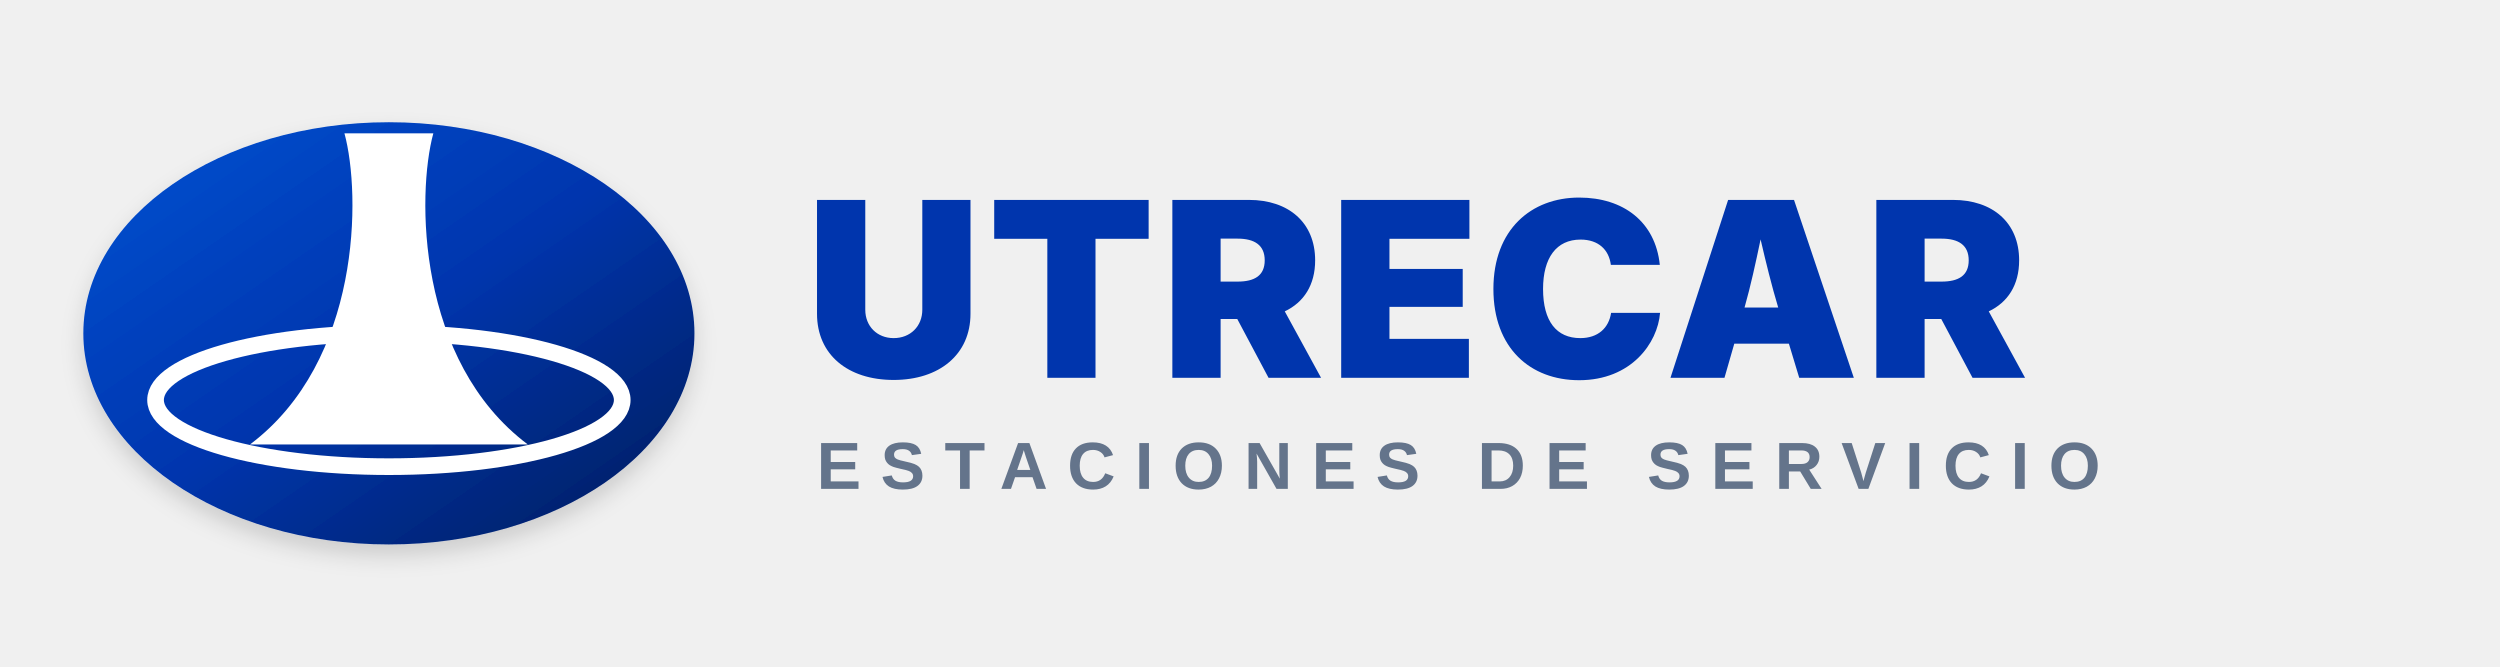
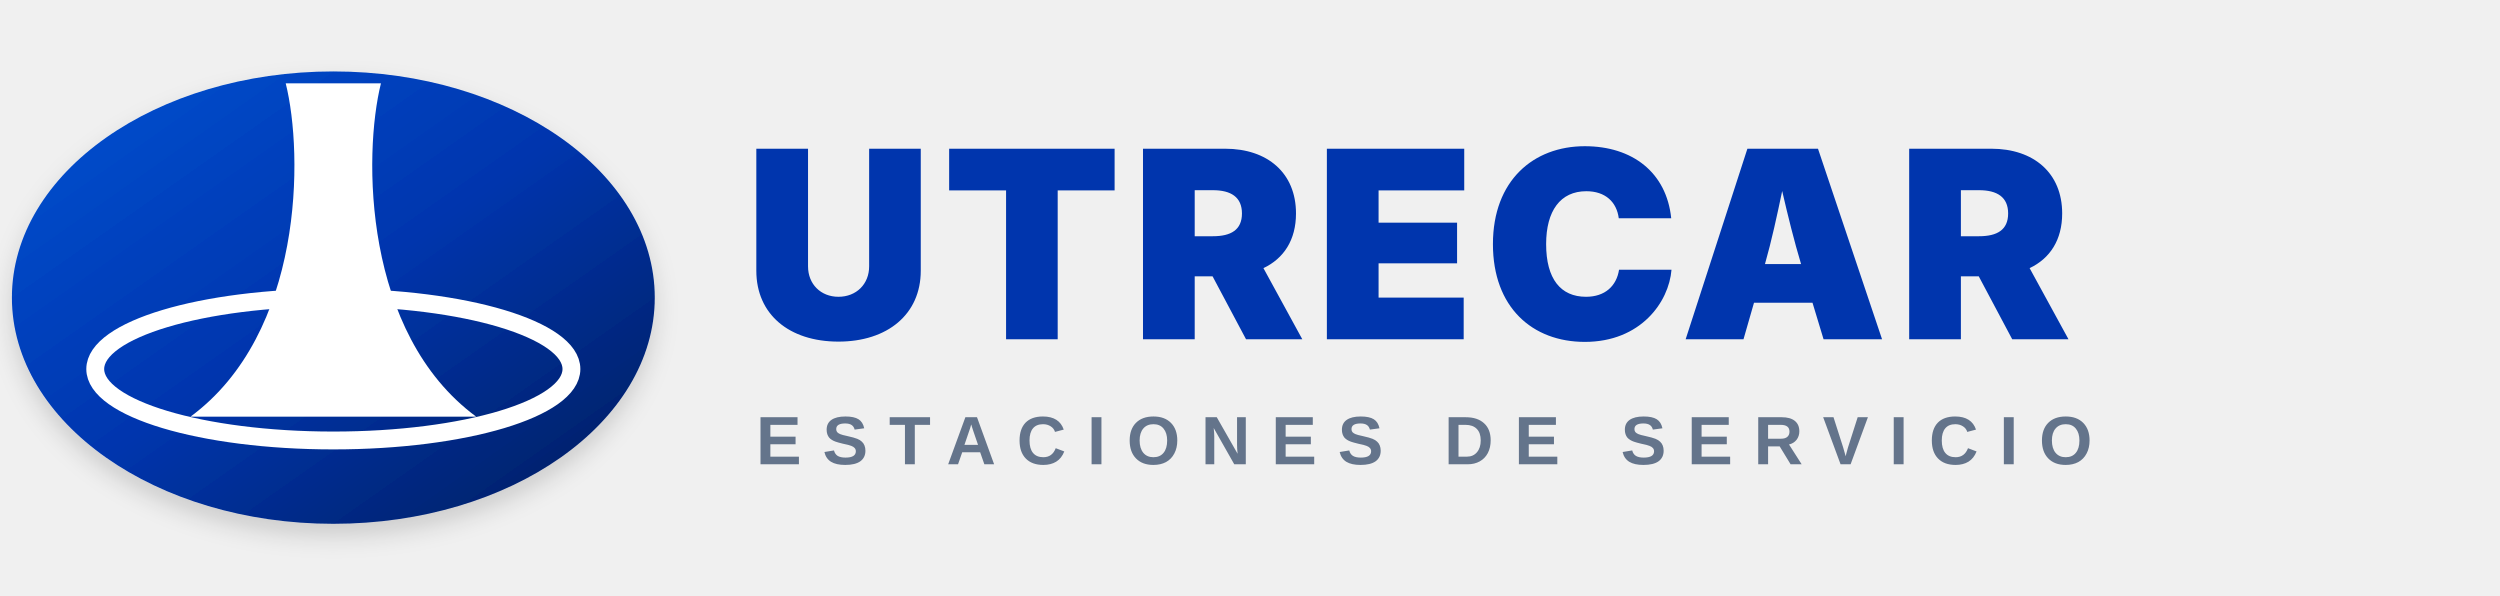
- <svg xmlns="http://www.w3.org/2000/svg" viewBox="0 0 450 120" width="100%" height="100%">
+ <svg xmlns="http://www.w3.org/2000/svg" viewBox="0 8 420 100" width="100%" height="100%">
  <defs>
    <linearGradient id="utrecarBlue" x1="0%" y1="0%" x2="100%" y2="100%">
      <stop offset="0%" stop-color="#0052d4" />
      <stop offset="50%" stop-color="#0035ad" />
      <stop offset="100%" stop-color="#001c58" />
    </linearGradient>
    <filter id="logoShadow" x="-10%" y="-10%" width="120%" height="120%">
      <feDropShadow dx="0" dy="2" stdDeviation="2" flood-color="#000" flood-opacity="0.15" />
    </filter>
  </defs>
-   <g transform="translate(10, 10)">
-     <ellipse cx="60" cy="50" rx="55" ry="38" fill="url(#utrecarBlue)" filter="url(#logoShadow)" />
-     <path d="M 52,14 C 55,25 55,55 35,70 L 85,70 C 65,55 65,25 68,14 Z" fill="#ffffff" />
-     <ellipse cx="60" cy="62" rx="42" ry="12" fill="none" stroke="#ffffff" stroke-width="3" />
+   <g transform="translate(0, 10)">
+     <ellipse cx="56" cy="48" rx="54" ry="38" fill="url(#utrecarBlue)" filter="url(#logoShadow)" />
+     <path d="M 48,12 C 51,24 51,54 32,68 L 80,68 C 61,54 61,24 64,12 Z" fill="#ffffff" />
+     <ellipse cx="56" cy="60" rx="40" ry="12" fill="none" stroke="#ffffff" stroke-width="3" />
  </g>
-   <text x="145" y="68" font-family="-apple-system, BlinkMacSystemFont, 'Segoe UI', Arial Black, sans-serif" font-size="44" font-weight="900" fill="#0035ad" letter-spacing="1">UTRECAR</text>
-   <text x="147" y="88" font-family="-apple-system, BlinkMacSystemFont, 'Segoe UI', Arial, sans-serif" font-size="12" font-weight="800" fill="#64748b" letter-spacing="3.5">ESTACIONES DE SERVICIO</text>
+   <text x="125" y="65" font-family="-apple-system, BlinkMacSystemFont, 'Segoe UI', Arial Black, sans-serif" font-size="44" font-weight="900" fill="#0035ad" letter-spacing="1.5">UTRECAR</text>
+   <text x="127" y="86" font-family="-apple-system, BlinkMacSystemFont, 'Segoe UI', Arial, sans-serif" font-size="11.5" font-weight="800" fill="#64748b" letter-spacing="3.5">ESTACIONES DE SERVICIO</text>
</svg>
